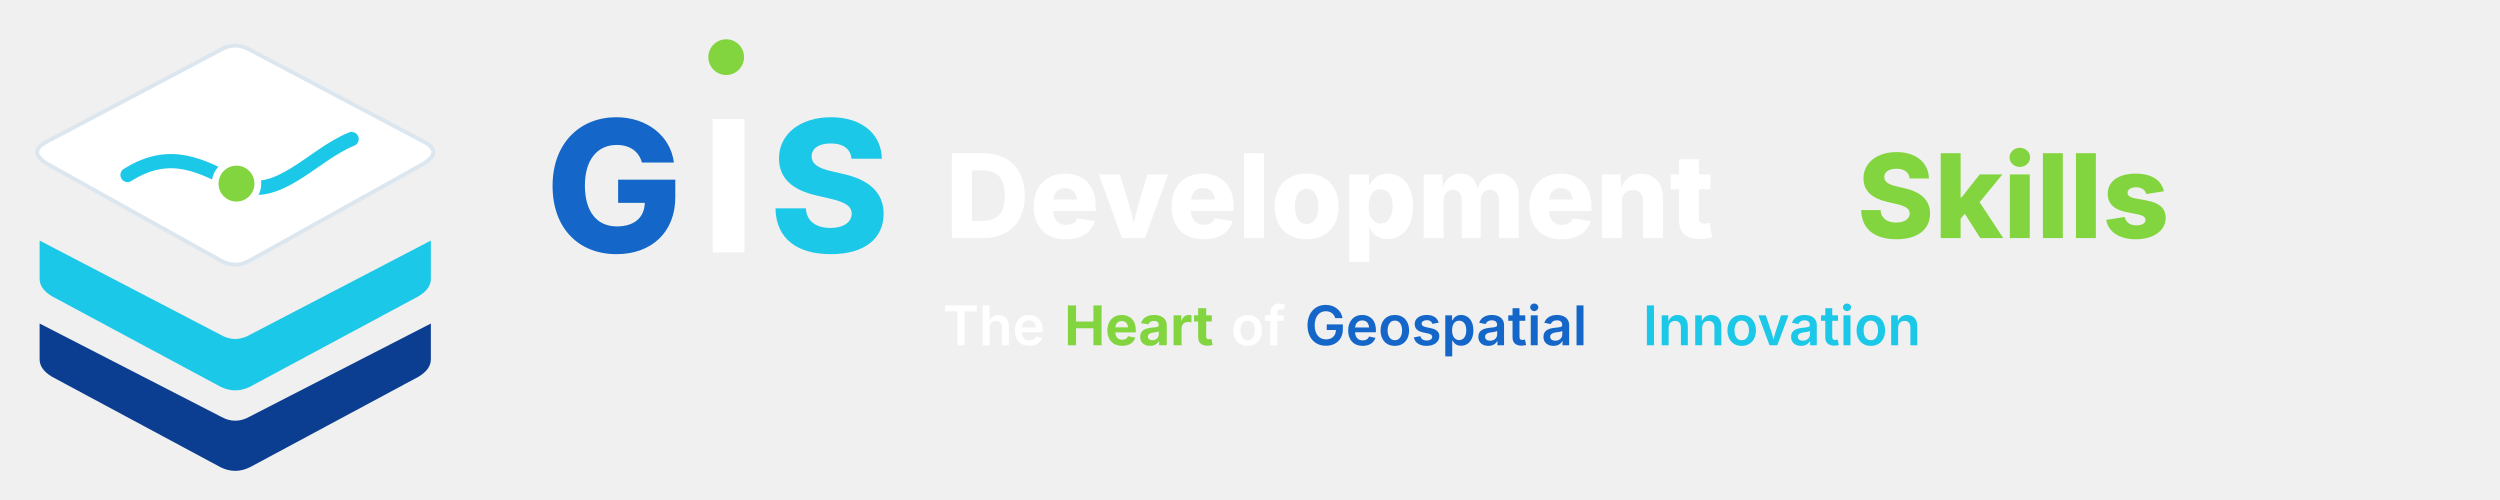
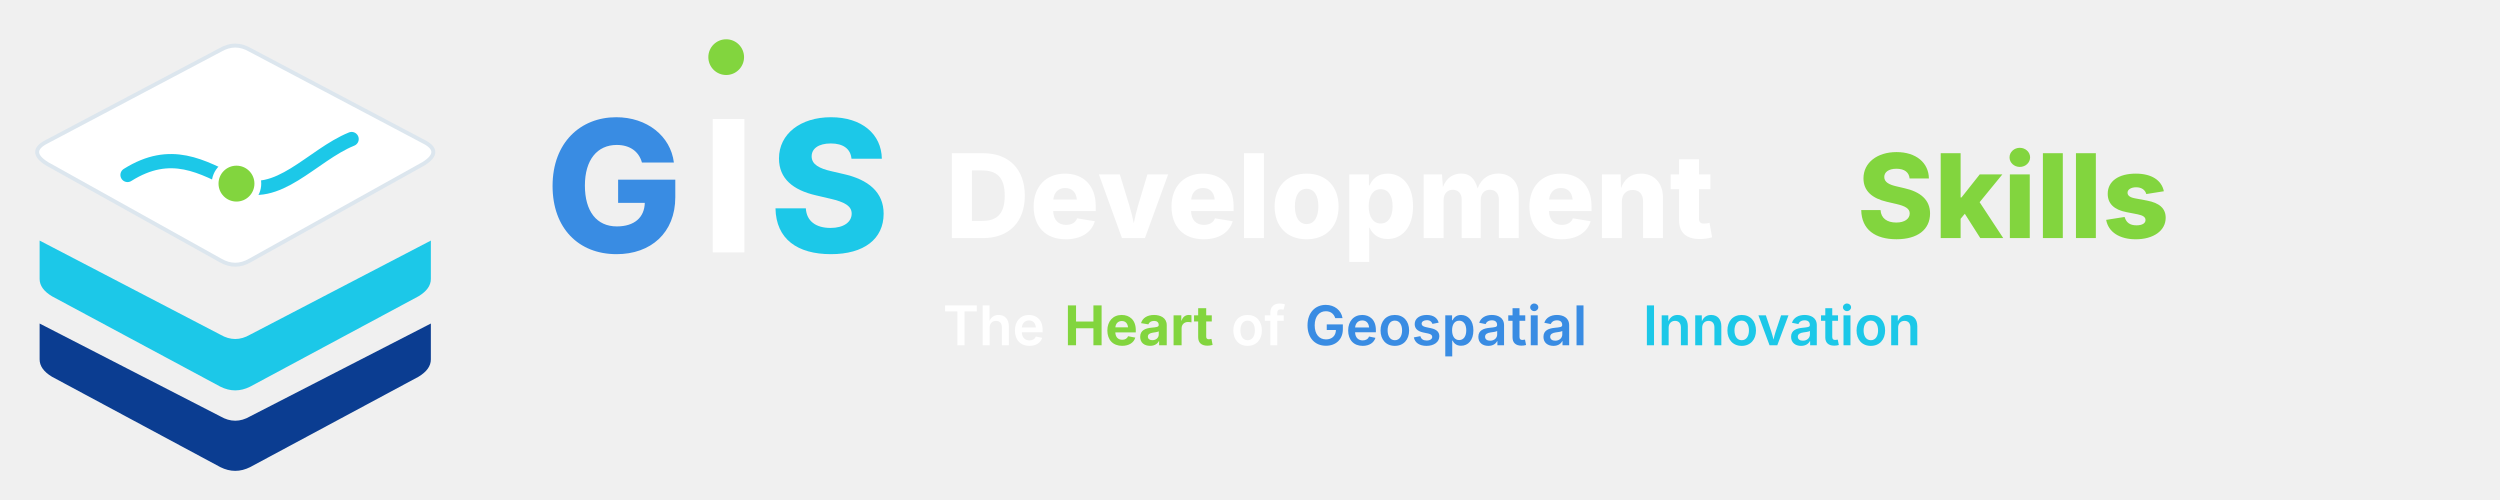
<svg xmlns="http://www.w3.org/2000/svg" width="1050" height="210" viewBox="0 0 1050 210" role="img" aria-labelledby="brandTitle brandDescription">
  <g id="map-layers-icon" transform="translate(0 9) scale(0.52)">
    <path id="bottom-layer" fill="#0B3D91" d="M32 244 L178 319 Q190 326 202 319 L348 244 L348 273 Q348 281 338 287 L202 360 Q190 366 178 360 L42 287 Q32 281 32 273 Z" />
    <path id="middle-layer" fill="#1CC8E8" d="M32 177 L178 253 Q190 260 202 253 L348 177 L348 208 Q348 216 338 222 L202 295 Q190 301 178 295 L42 222 Q32 216 32 208 Z" />
    <path id="top-map" fill="#FFFFFF" stroke="#DCE6EE" stroke-width="3.2" d="M178 23 Q190 16 202 23 L342 97 Q358 105 342 115 L202 193 Q190 200 178 193 L38 115 Q22 105 38 97 Z" />
    <path id="map-route" d="M103 124 C138 102 163 117 191 131 C224 146 252 108 284 95" fill="none" stroke="#1CC8E8" stroke-width="11.5" stroke-linecap="round" />
    <circle id="map-waypoint-outline" cx="191" cy="131" r="20" fill="#FFFFFF" />
    <circle id="map-waypoint" cx="191" cy="131" r="14.5" fill="#82D53E" />
  </g>
-   <text x="229" y="106" font-family="Inter,Arial,sans-serif" font-size="77" font-weight="800" fill="#1467C8">G</text>
+   <text x="229" y="106" font-family="Inter,Arial,sans-serif" font-size="77" font-weight="800" fill="#398CE3">G</text>
  <text x="295" y="106" font-family="Inter,Arial,sans-serif" font-size="77" font-weight="800" fill="#FFFFFF">I</text>
  <circle cx="305" cy="24" r="7.5" fill="#82D53E" />
  <text x="323" y="106" font-family="Inter,Arial,sans-serif" font-size="77" font-weight="800" fill="#1CC8E8">S</text>
  <text x="397" y="100" font-family="Inter,Arial,sans-serif" font-size="49" font-weight="800" fill="#FFFFFF">Development</text>
  <text x="780" y="100" font-family="Inter,Arial,sans-serif" font-size="49" font-weight="800" fill="#82D53E">Skills</text>
  <text x="396" y="145" font-family="Inter,Arial,sans-serif" font-size="23" font-weight="600" fill="#FFFFFF">The</text>
  <text x="447" y="145" font-family="Inter,Arial,sans-serif" font-size="23" font-weight="700" fill="#82D53E">Heart</text>
  <text x="517" y="145" font-family="Inter,Arial,sans-serif" font-size="23" font-weight="600" fill="#FFFFFF">of</text>
-   <text x="548" y="145" font-family="Inter,Arial,sans-serif" font-size="23" font-weight="600" fill="#1467C8">Geospatial</text>
+   <text x="548" y="145" font-family="Inter,Arial,sans-serif" font-size="23" font-weight="600" fill="#398CE3">Geospatial</text>
  <text x="690" y="145" font-family="Inter,Arial,sans-serif" font-size="23" font-weight="600" fill="#1CC8E8">Innovation</text>
</svg>
